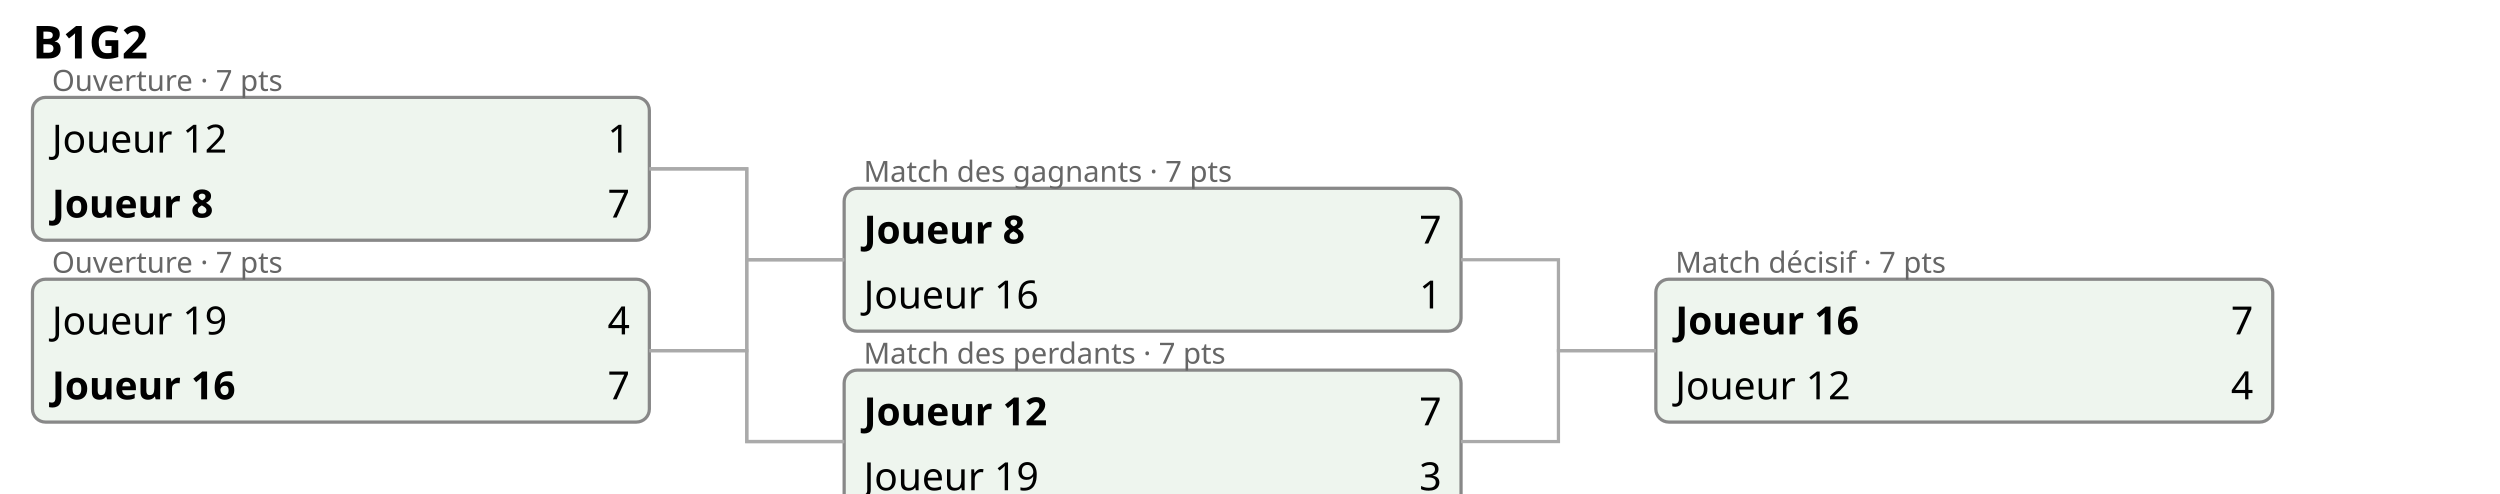
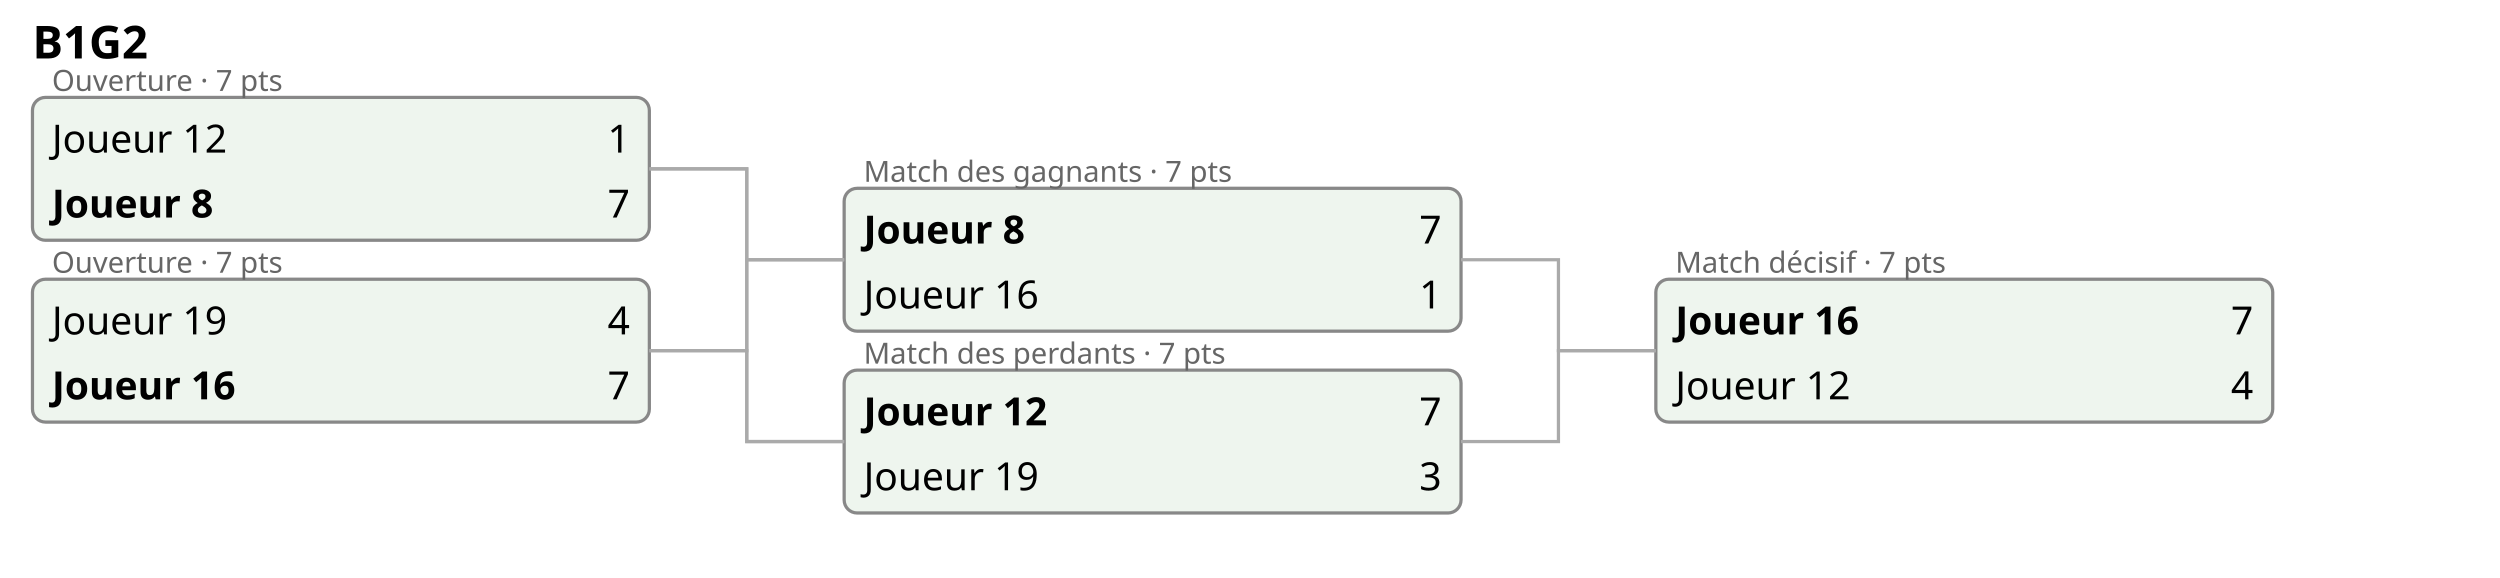
- <svg xmlns="http://www.w3.org/2000/svg" viewBox="0 0 770 152" width="770" height="152" font-family="system-ui, sans-serif" font-size="12">
+ <svg xmlns="http://www.w3.org/2000/svg" viewBox="0 0 770 178" width="770" height="178" font-family="system-ui, sans-serif" font-size="12">
  <text x="10" y="18" font-size="14" font-weight="bold">B1G2</text>
  <rect x="10" y="30" width="190" height="44" rx="4" fill="#eef5ee" stroke="#888" />
  <text x="16" y="47" font-weight="normal">Joueur 12</text>
  <text x="194" y="47" text-anchor="end">1</text>
  <text x="16" y="67" font-weight="bold">Joueur 8</text>
  <text x="194" y="67" text-anchor="end">7</text>
  <text x="16" y="28" font-size="9" fill="#666">Ouverture · 7 pts</text>
  <rect x="10" y="86" width="190" height="44" rx="4" fill="#eef5ee" stroke="#888" />
  <text x="16" y="103" font-weight="normal">Joueur 19</text>
  <text x="194" y="103" text-anchor="end">4</text>
  <text x="16" y="123" font-weight="bold">Joueur 16</text>
  <text x="194" y="123" text-anchor="end">7</text>
  <text x="16" y="84" font-size="9" fill="#666">Ouverture · 7 pts</text>
  <rect x="260" y="58" width="190" height="44" rx="4" fill="#eef5ee" stroke="#888" />
  <text x="266" y="75" font-weight="bold">Joueur 8</text>
  <text x="444" y="75" text-anchor="end">7</text>
  <text x="266" y="95" font-weight="normal">Joueur 16</text>
  <text x="444" y="95" text-anchor="end">1</text>
  <text x="266" y="56" font-size="9" fill="#666">Match des gagnants · 7 pts</text>
  <path d="M200 52 H230 V80 H260" fill="none" stroke="#aaa" />
  <path d="M200 108 H230 V80 H260" fill="none" stroke="#aaa" />
  <rect x="260" y="114" width="190" height="44" rx="4" fill="#eef5ee" stroke="#888" />
  <text x="266" y="131" font-weight="bold">Joueur 12</text>
  <text x="444" y="131" text-anchor="end">7</text>
  <text x="266" y="151" font-weight="normal">Joueur 19</text>
  <text x="444" y="151" text-anchor="end">3</text>
  <text x="266" y="112" font-size="9" fill="#666">Match des perdants · 7 pts</text>
  <path d="M200 52 H230 V136 H260" fill="none" stroke="#aaa" />
  <path d="M200 108 H230 V136 H260" fill="none" stroke="#aaa" />
  <rect x="510" y="86" width="190" height="44" rx="4" fill="#eef5ee" stroke="#888" />
  <text x="516" y="103" font-weight="bold">Joueur 16</text>
  <text x="694" y="103" text-anchor="end">7</text>
  <text x="516" y="123" font-weight="normal">Joueur 12</text>
  <text x="694" y="123" text-anchor="end">4</text>
  <text x="516" y="84" font-size="9" fill="#666">Match décisif · 7 pts</text>
  <path d="M450 80 H480 V108 H510" fill="none" stroke="#aaa" />
  <path d="M450 136 H480 V108 H510" fill="none" stroke="#aaa" />
</svg>
